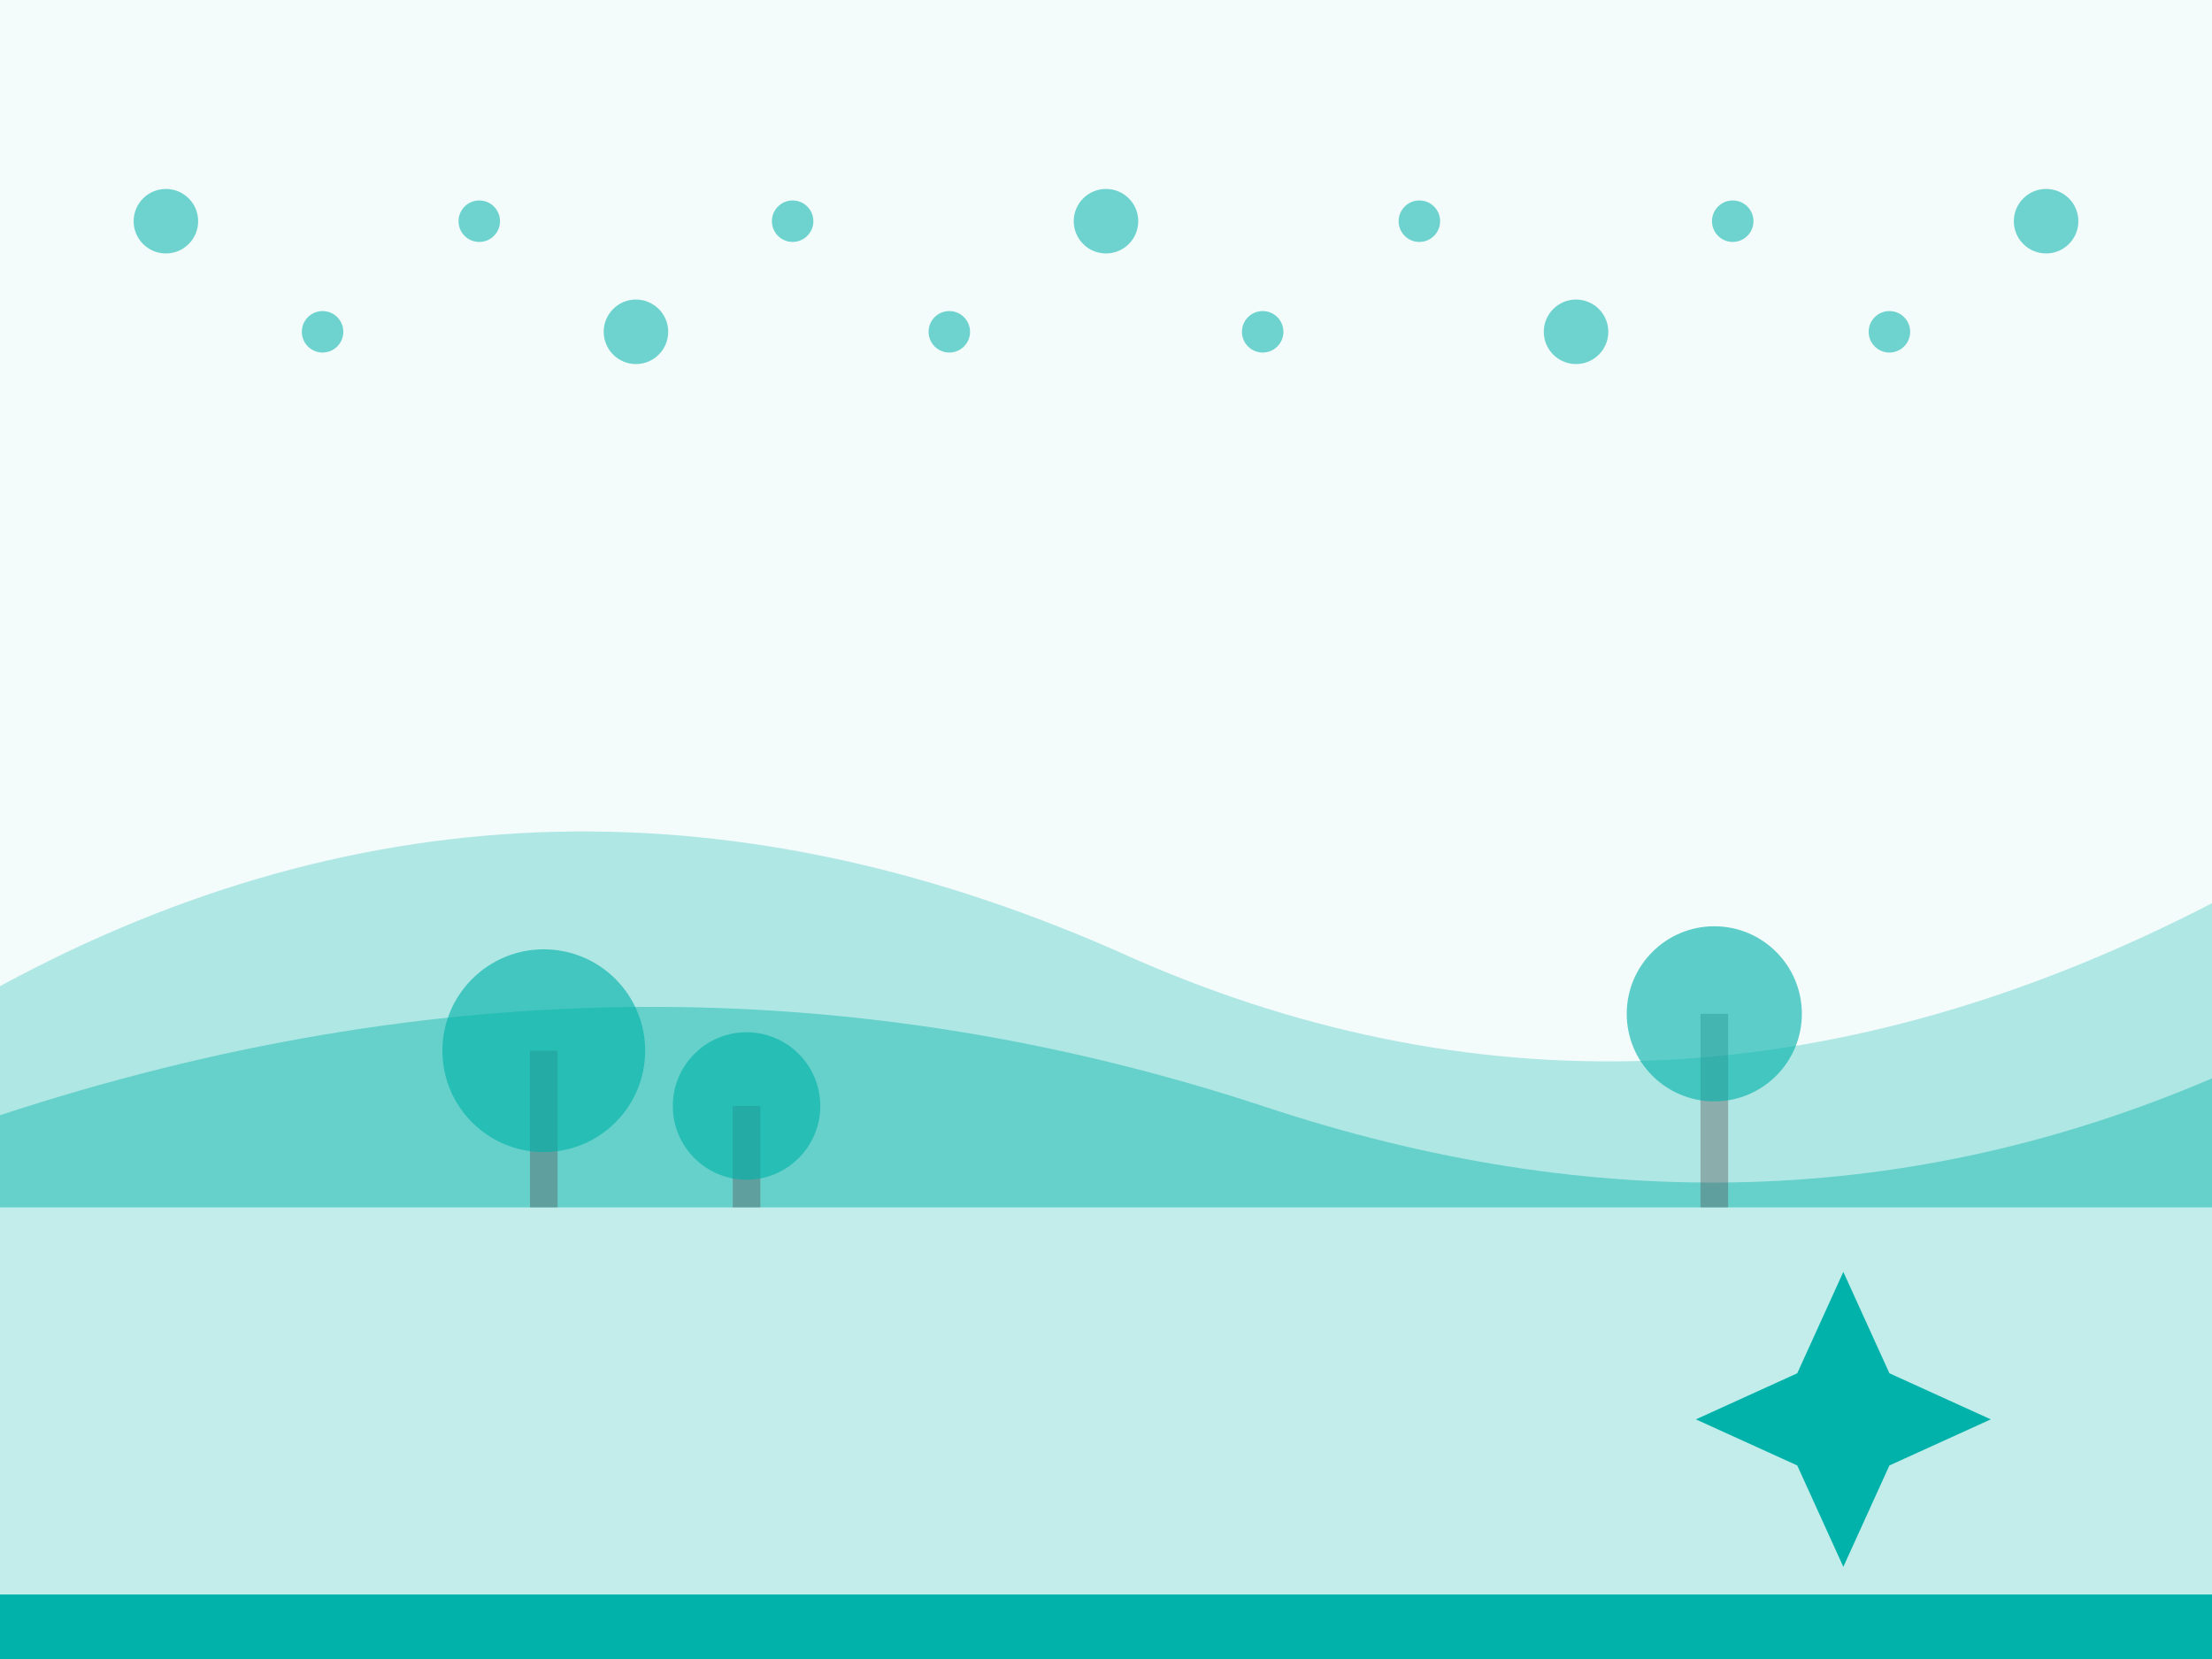
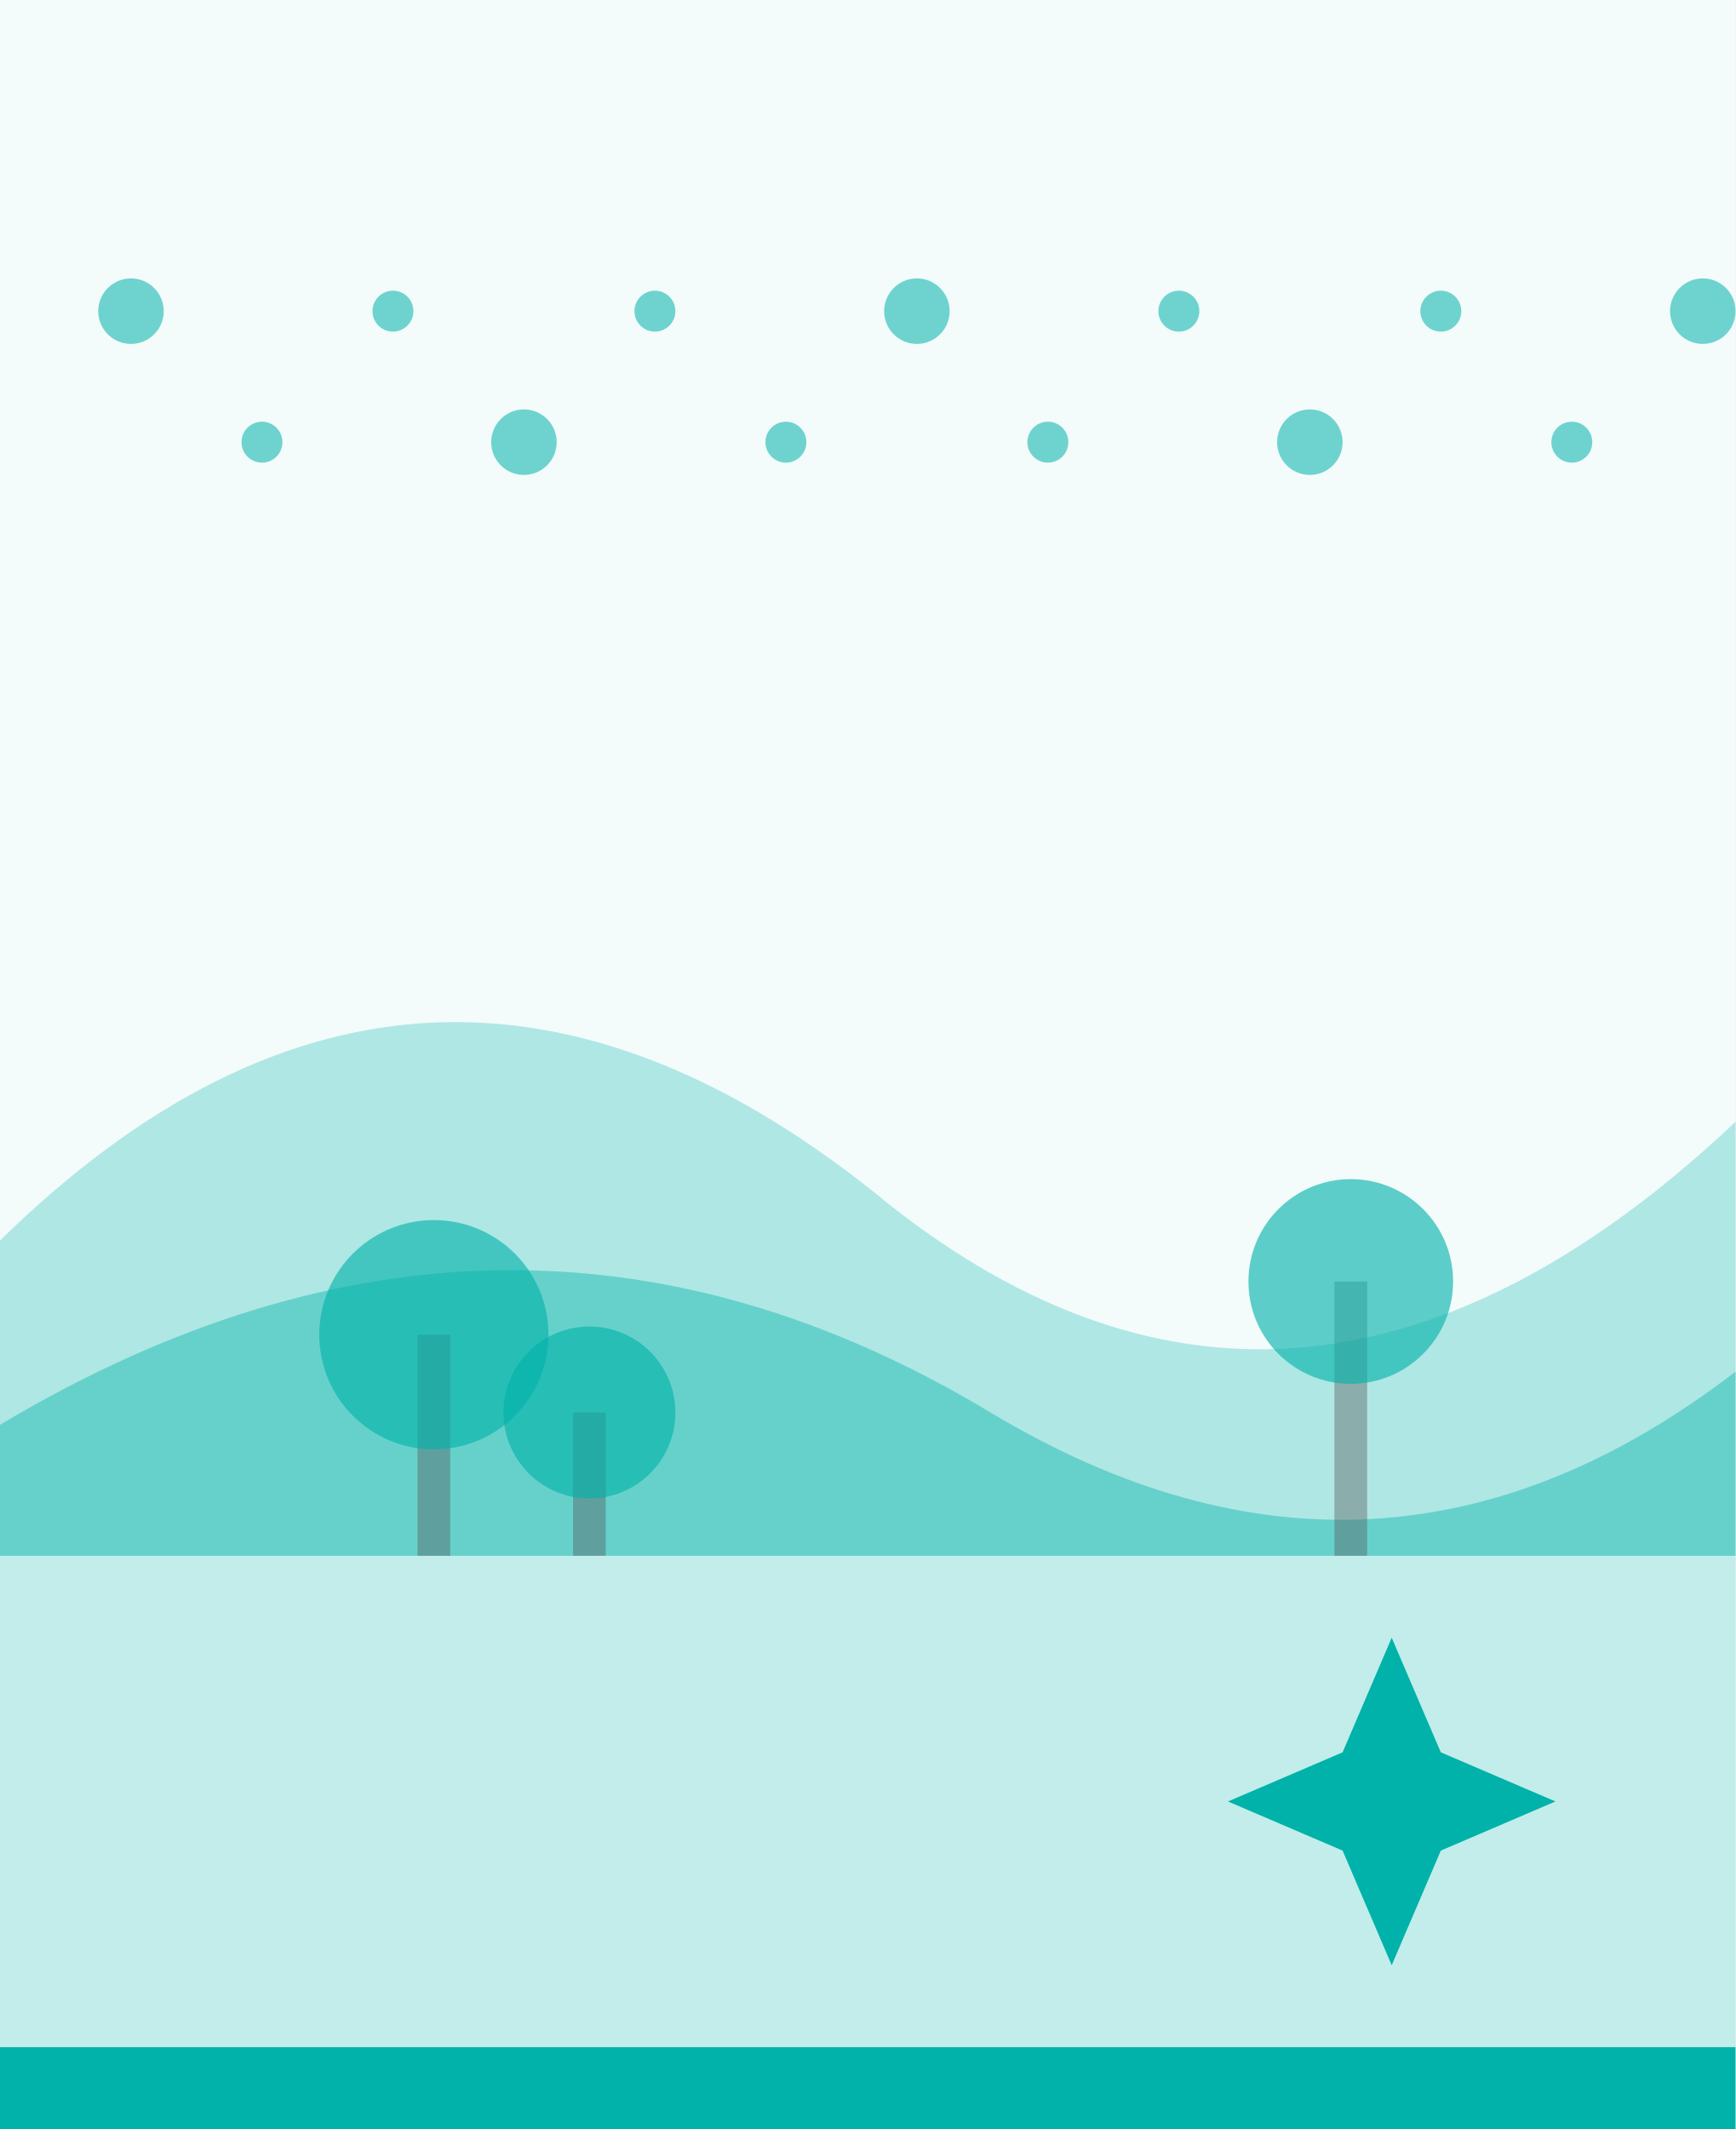
- <svg xmlns="http://www.w3.org/2000/svg" viewBox="0 0 480 360" width="480" height="360" role="img">
-   <rect width="480" height="360" fill="#FFFFFF" />
-   <rect width="480" height="360" fill="#00B2A9" opacity="0.05" />
-   <circle cx="36" cy="48" r="7" fill="#00B2A9" opacity="0.55" />
-   <circle cx="70" cy="72" r="4.5" fill="#00B2A9" opacity="0.55" />
-   <circle cx="104" cy="48" r="4.5" fill="#00B2A9" opacity="0.55" />
-   <circle cx="138" cy="72" r="7" fill="#00B2A9" opacity="0.55" />
-   <circle cx="172" cy="48" r="4.5" fill="#00B2A9" opacity="0.55" />
-   <circle cx="206" cy="72" r="4.5" fill="#00B2A9" opacity="0.55" />
-   <circle cx="240" cy="48" r="7" fill="#00B2A9" opacity="0.55" />
-   <circle cx="274" cy="72" r="4.5" fill="#00B2A9" opacity="0.55" />
-   <circle cx="308" cy="48" r="4.5" fill="#00B2A9" opacity="0.55" />
-   <circle cx="342" cy="72" r="7" fill="#00B2A9" opacity="0.55" />
-   <circle cx="376" cy="48" r="4.5" fill="#00B2A9" opacity="0.55" />
-   <circle cx="410" cy="72" r="4.5" fill="#00B2A9" opacity="0.55" />
-   <circle cx="444" cy="48" r="7" fill="#00B2A9" opacity="0.55" />
-   <path d="M0 262 L0 214 Q118 150 246 208 Q360 258 480 196 L480 262 Z" fill="#00B2A9" opacity="0.28" />
-   <path d="M0 262 L0 242 Q140 196 274 240 Q382 276 480 234 L480 262 Z" fill="#00B2A9" opacity="0.42" />
-   <rect x="115" y="228" width="6" height="34" fill="#54585A" opacity="0.4" />
-   <circle cx="118" cy="228" r="22" fill="#00B2A9" opacity="0.62" />
-   <rect x="159" y="240" width="6" height="22" fill="#54585A" opacity="0.4" />
-   <circle cx="162" cy="240" r="16" fill="#00B2A9" opacity="0.62" />
-   <rect x="369" y="220" width="6" height="42" fill="#54585A" opacity="0.4" />
-   <circle cx="372" cy="220" r="19" fill="#00B2A9" opacity="0.62" />
-   <rect y="262" width="480" height="84" fill="#00B2A9" opacity="0.2" />
-   <path d="M400 276 L410 298 L432 308 L410 318 L400 340 L390 318 L368 308 L390 298 Z" fill="#00B2A9" />
-   <rect y="346" width="480" height="14" fill="#00B2A9" />
+ <svg xmlns="http://www.w3.org/2000/svg" viewBox="0 0 424 520" width="424" height="520" role="img">
+   <rect width="424" height="520" fill="#FFFFFF" />
+   <rect width="424" height="520" fill="#00B2A9" opacity="0.05" />
+   <circle cx="32" cy="76" r="8" fill="#00B2A9" opacity="0.55" />
+   <circle cx="64" cy="108" r="5" fill="#00B2A9" opacity="0.55" />
+   <circle cx="96" cy="76" r="5" fill="#00B2A9" opacity="0.55" />
+   <circle cx="128" cy="108" r="8" fill="#00B2A9" opacity="0.55" />
+   <circle cx="160" cy="76" r="5" fill="#00B2A9" opacity="0.55" />
+   <circle cx="192" cy="108" r="5" fill="#00B2A9" opacity="0.55" />
+   <circle cx="224" cy="76" r="8" fill="#00B2A9" opacity="0.55" />
+   <circle cx="256" cy="108" r="5" fill="#00B2A9" opacity="0.55" />
+   <circle cx="288" cy="76" r="5" fill="#00B2A9" opacity="0.55" />
+   <circle cx="320" cy="108" r="8" fill="#00B2A9" opacity="0.55" />
+   <circle cx="352" cy="76" r="5" fill="#00B2A9" opacity="0.55" />
+   <circle cx="384" cy="108" r="5" fill="#00B2A9" opacity="0.55" />
+   <circle cx="416" cy="76" r="8" fill="#00B2A9" opacity="0.55" />
+   <path d="M0 380 L0 303 Q104 201 217 294 Q318 374 424 274 L424 380 Z" fill="#00B2A9" opacity="0.28" />
+   <path d="M0 380 L0 348 Q124 274 242 345 Q337 402 424 335 L424 380 Z" fill="#00B2A9" opacity="0.42" />
+   <rect x="102" y="326" width="8" height="54" fill="#54585A" opacity="0.4" />
+   <circle cx="106" cy="326" r="28" fill="#00B2A9" opacity="0.62" />
+   <rect x="140" y="345" width="8" height="35" fill="#54585A" opacity="0.4" />
+   <circle cx="144" cy="345" r="21" fill="#00B2A9" opacity="0.62" />
+   <rect x="326" y="313" width="8" height="67" fill="#54585A" opacity="0.4" />
+   <circle cx="330" cy="313" r="25" fill="#00B2A9" opacity="0.62" />
+   <rect y="380" width="424" height="120" fill="#00B2A9" opacity="0.2" />
+   <path d="M340 400 L352 428 L380 440 L352 452 L340 480 L328 452 L300 440 L328 428 Z" fill="#00B2A9" />
+   <rect y="500" width="424" height="20" fill="#00B2A9" />
</svg>
